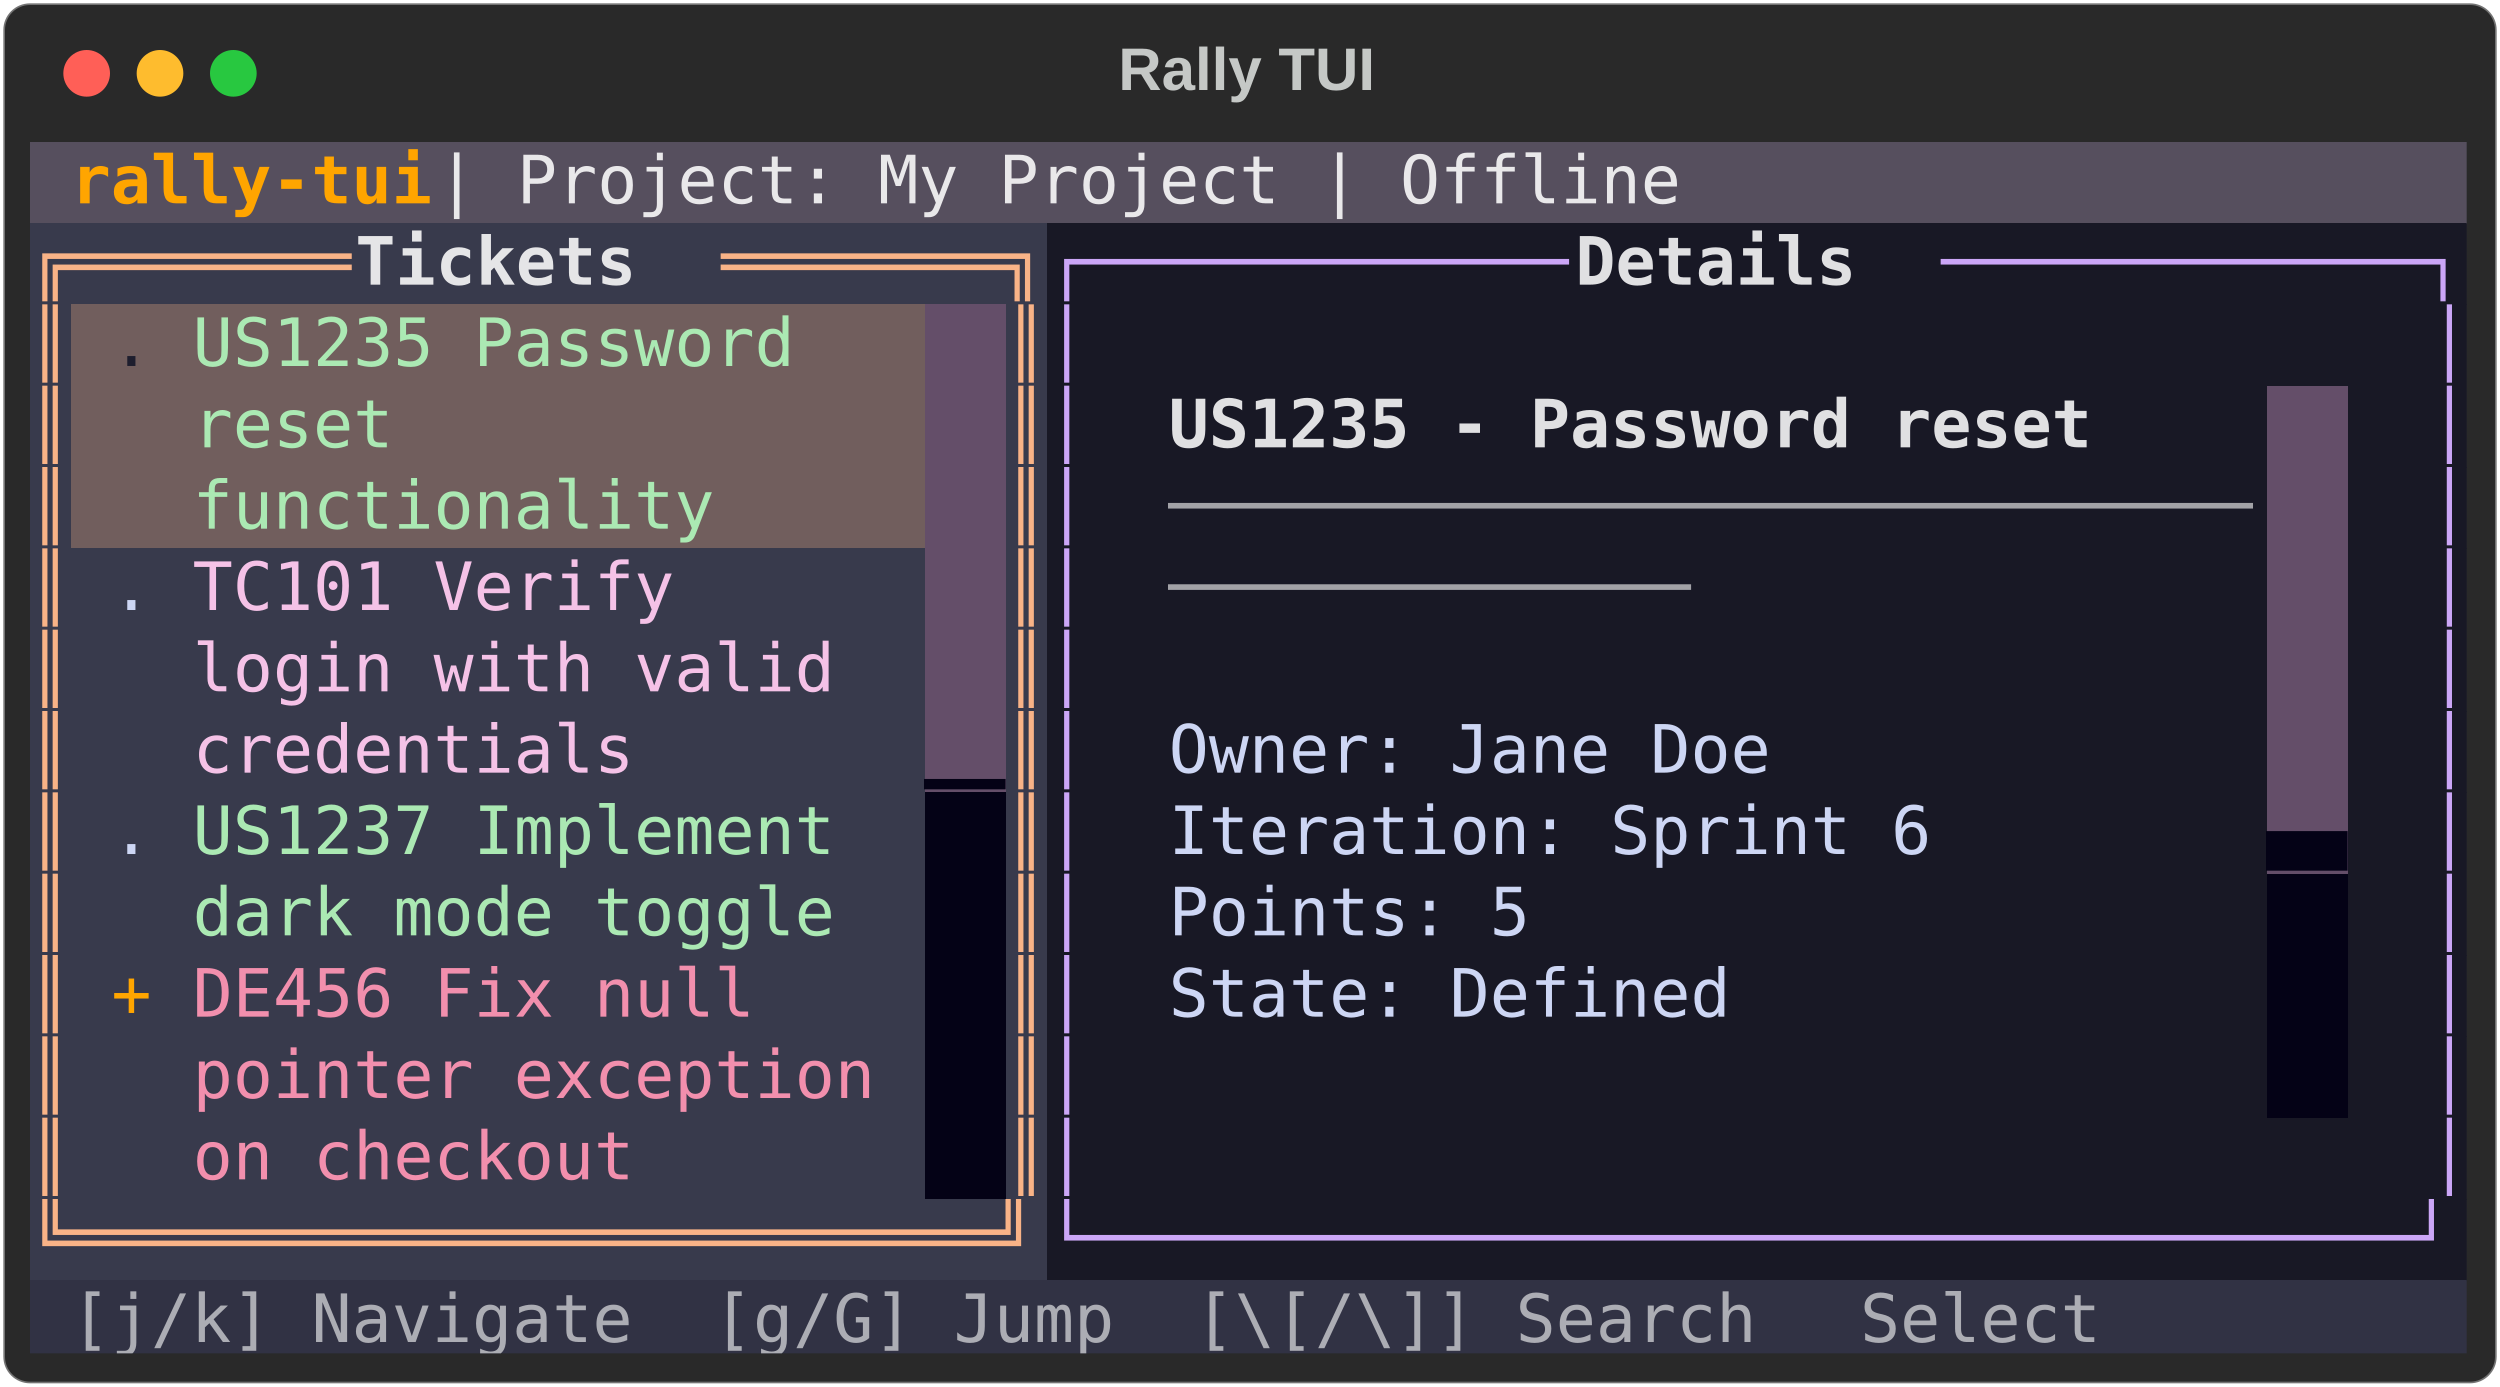
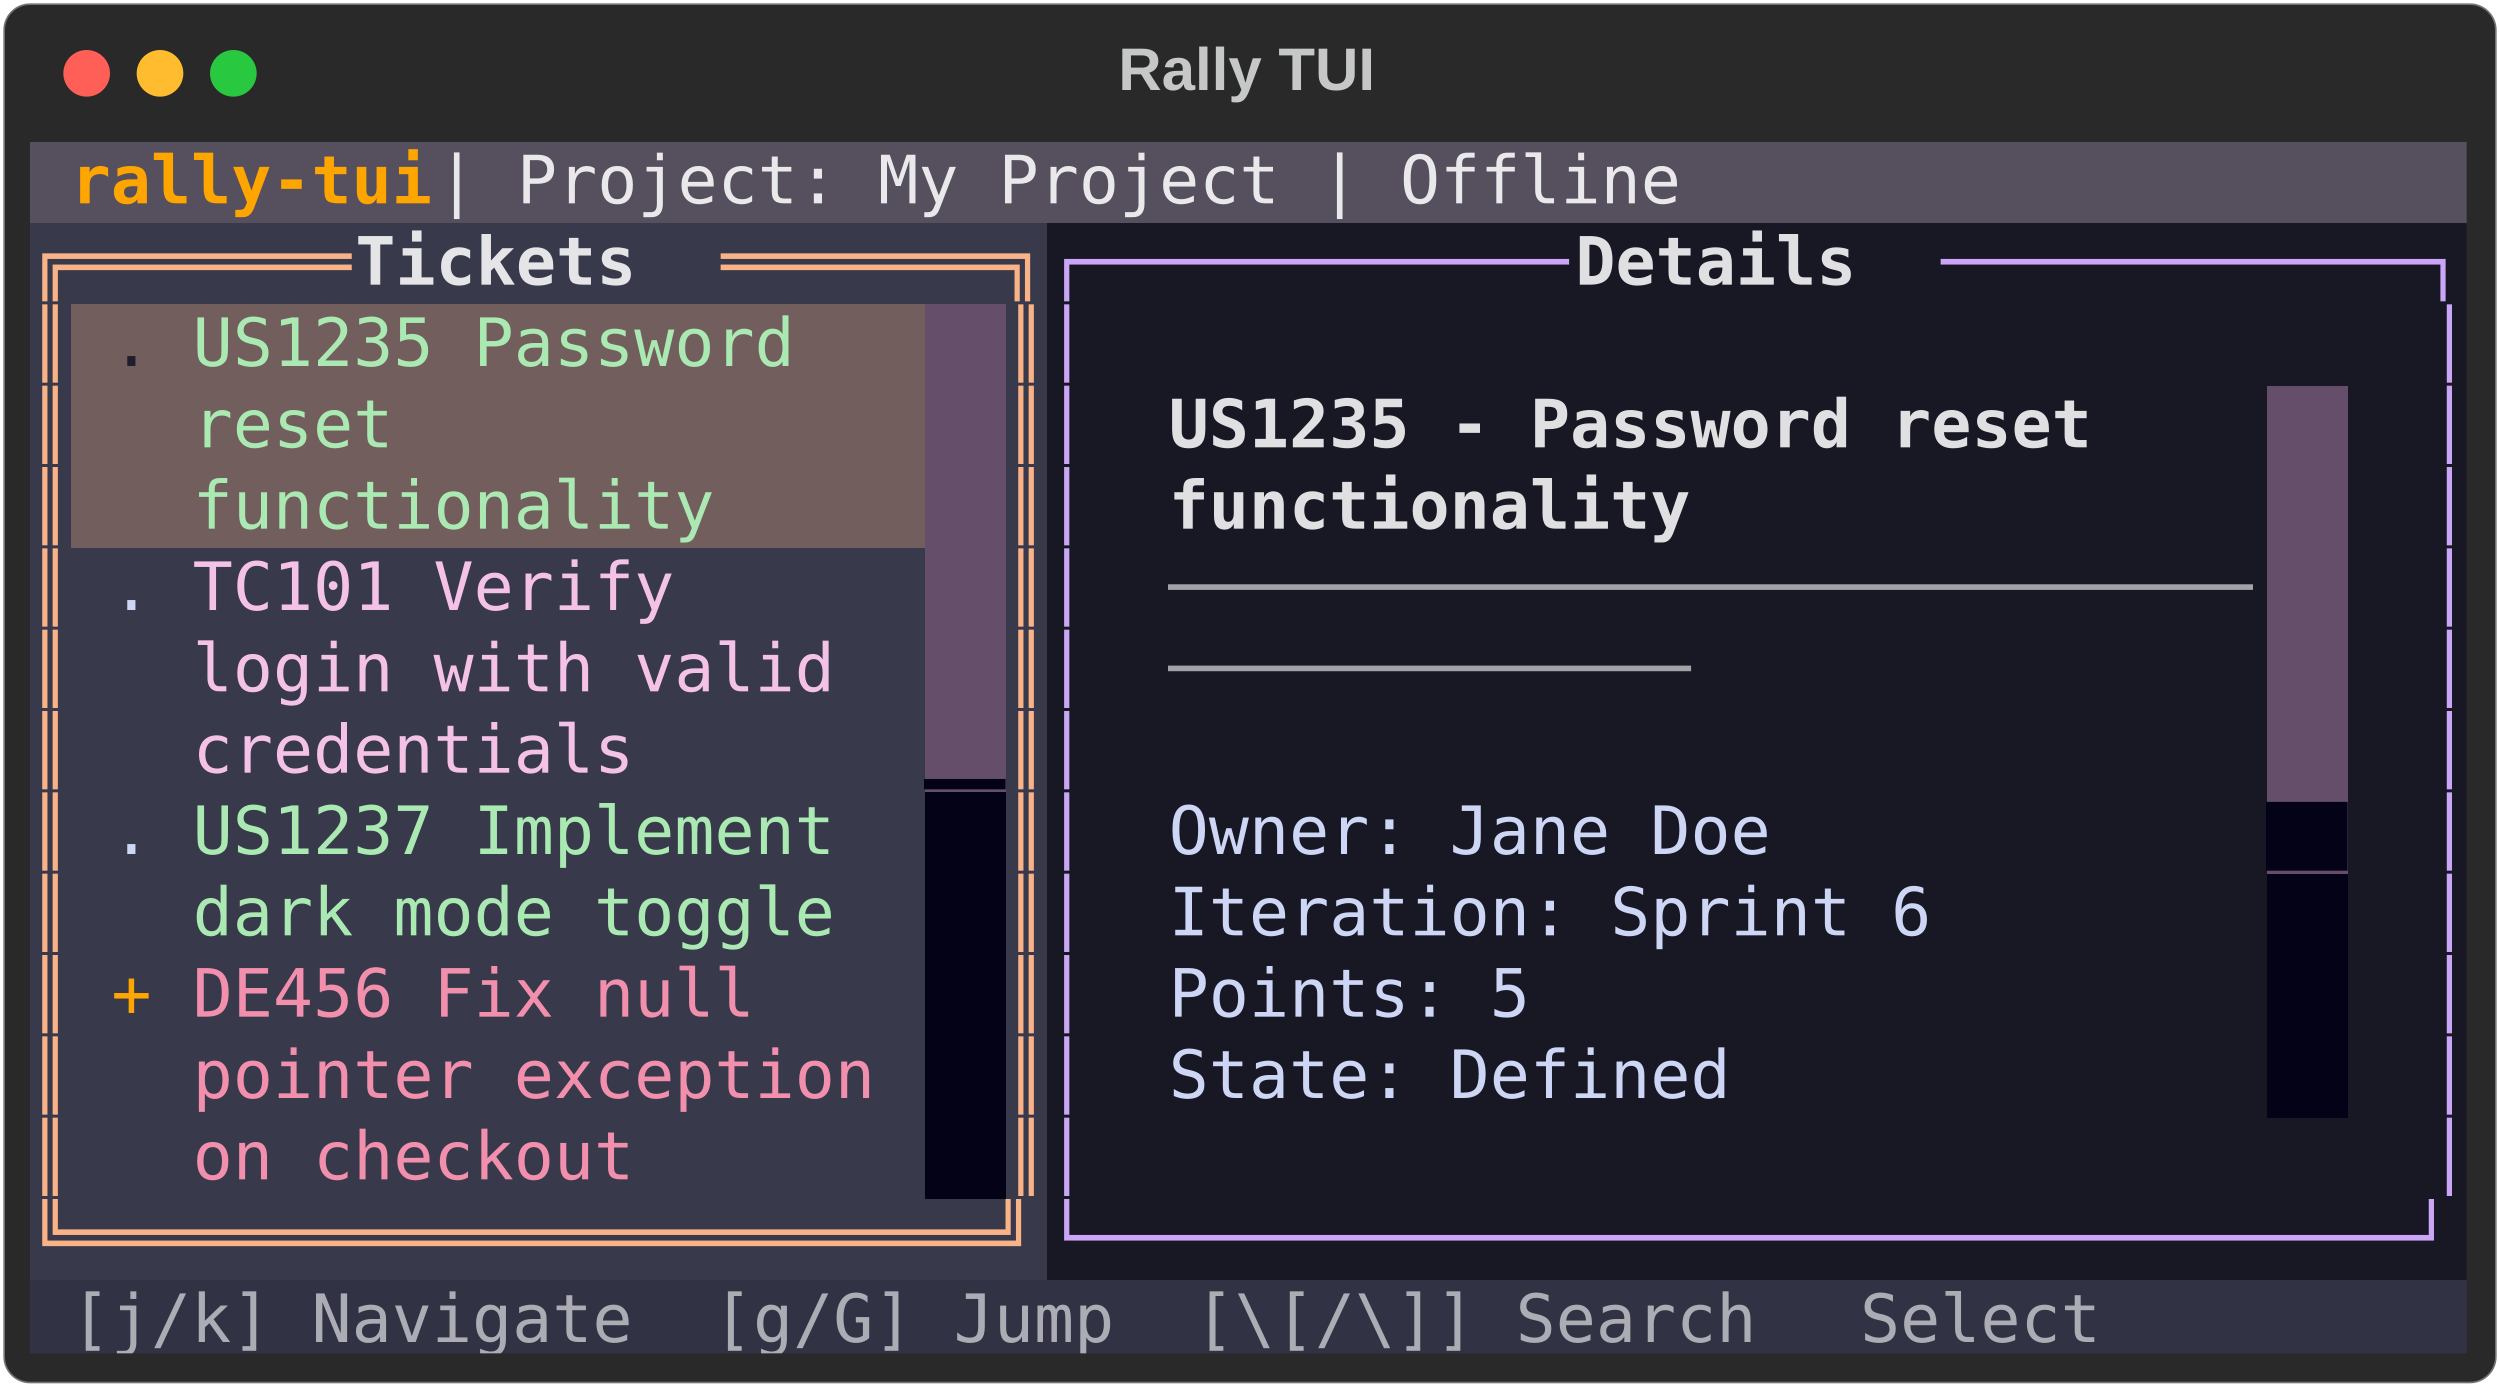
<svg xmlns="http://www.w3.org/2000/svg" class="rich-terminal" viewBox="0 0 750 416.0">
  <style>

    @font-face {
        font-family: "Fira Code";
        src: local("FiraCode-Regular"),
                url("https://cdnjs.cloudflare.com/ajax/libs/firacode/6.2.0/woff2/FiraCode-Regular.woff2") format("woff2"),
                url("https://cdnjs.cloudflare.com/ajax/libs/firacode/6.2.0/woff/FiraCode-Regular.woff") format("woff");
        font-style: normal;
        font-weight: 400;
    }
    @font-face {
        font-family: "Fira Code";
        src: local("FiraCode-Bold"),
                url("https://cdnjs.cloudflare.com/ajax/libs/firacode/6.2.0/woff2/FiraCode-Bold.woff2") format("woff2"),
                url("https://cdnjs.cloudflare.com/ajax/libs/firacode/6.2.0/woff/FiraCode-Bold.woff") format("woff");
        font-style: bold;
        font-weight: 700;
    }

    .terminal-matrix {
        font-family: Fira Code, monospace;
        font-size: 20px;
        line-height: 24.4px;
        font-variant-east-asian: full-width;
    }

    .terminal-title {
        font-size: 18px;
        font-weight: bold;
        font-family: arial;
    }

    .terminal-r1 { fill: #c5c8c6 }
.terminal-r2 { fill: #ffa500;font-weight: bold }
.terminal-r3 { fill: #e9e8ea }
.terminal-r4 { fill: #f9b387 }
.terminal-r5 { fill: #e5e5e7;font-weight: bold }
.terminal-r6 { fill: #cba6f7 }
.terminal-r7 { fill: #e0e0e2;font-weight: bold }
.terminal-r8 { fill: #1e1e2e }
.terminal-r9 { fill: #abe9b3 }
.terminal-r10 { fill: #383a4c }
.terminal-r11 { fill: #181825 }
- .terminal-r12 { fill: #a2a2a7 }
- .terminal-r13 { fill: #cdd6f4 }
- .terminal-r14 { fill: #f5c2e7 }
+ .terminal-r12 { fill: #cdd6f4 }
+ .terminal-r13 { fill: #f5c2e7 }
+ .terminal-r14 { fill: #a2a2a7 }
.terminal-r15 { fill: #040216 }
.terminal-r16 { fill: #ffa500 }
.terminal-r17 { fill: #f28fad }
.terminal-r18 { fill: #acadb4 }
    </style>
  <defs>
    <clipPath id="terminal-clip-terminal">
      <rect x="0" y="0" width="731.0" height="365.0" />
    </clipPath>
    <clipPath id="terminal-line-0">
      <rect x="0" y="1.5" width="732" height="24.65" />
    </clipPath>
    <clipPath id="terminal-line-1">
      <rect x="0" y="25.9" width="732" height="24.65" />
    </clipPath>
    <clipPath id="terminal-line-2">
      <rect x="0" y="50.3" width="732" height="24.65" />
    </clipPath>
    <clipPath id="terminal-line-3">
      <rect x="0" y="74.7" width="732" height="24.65" />
    </clipPath>
    <clipPath id="terminal-line-4">
      <rect x="0" y="99.1" width="732" height="24.65" />
    </clipPath>
    <clipPath id="terminal-line-5">
      <rect x="0" y="123.5" width="732" height="24.65" />
    </clipPath>
    <clipPath id="terminal-line-6">
      <rect x="0" y="147.9" width="732" height="24.65" />
    </clipPath>
    <clipPath id="terminal-line-7">
      <rect x="0" y="172.3" width="732" height="24.65" />
    </clipPath>
    <clipPath id="terminal-line-8">
      <rect x="0" y="196.7" width="732" height="24.65" />
    </clipPath>
    <clipPath id="terminal-line-9">
      <rect x="0" y="221.1" width="732" height="24.65" />
    </clipPath>
    <clipPath id="terminal-line-10">
      <rect x="0" y="245.5" width="732" height="24.65" />
    </clipPath>
    <clipPath id="terminal-line-11">
      <rect x="0" y="269.9" width="732" height="24.65" />
    </clipPath>
    <clipPath id="terminal-line-12">
      <rect x="0" y="294.3" width="732" height="24.65" />
    </clipPath>
    <clipPath id="terminal-line-13">
      <rect x="0" y="318.7" width="732" height="24.65" />
    </clipPath>
  </defs>
  <rect fill="#292929" stroke="rgba(255,255,255,0.35)" stroke-width="1" x="1" y="1" width="748" height="414" rx="8" />
  <text class="terminal-title" fill="#c5c8c6" text-anchor="middle" x="374" y="27">Rally TUI</text>
  <g transform="translate(26,22)">
    <circle cx="0" cy="0" r="7" fill="#ff5f57" />
    <circle cx="22" cy="0" r="7" fill="#febc2e" />
    <circle cx="44" cy="0" r="7" fill="#28c840" />
  </g>
  <g transform="translate(9, 41)" clip-path="url(#terminal-clip-terminal)">
    <rect fill="#564f5e" x="0" y="1.5" width="12.2" height="24.65" shape-rendering="crispEdges" />
    <rect fill="#564f5e" x="12.2" y="1.5" width="109.8" height="24.65" shape-rendering="crispEdges" />
    <rect fill="#564f5e" x="122" y="1.5" width="390.4" height="24.65" shape-rendering="crispEdges" />
    <rect fill="#564f5e" x="512.4" y="1.5" width="219.6" height="24.65" shape-rendering="crispEdges" />
    <rect fill="#383a4c" x="0" y="25.9" width="97.6" height="24.65" shape-rendering="crispEdges" />
    <rect fill="#383a4c" x="97.6" y="25.9" width="109.8" height="24.65" shape-rendering="crispEdges" />
    <rect fill="#383a4c" x="207.4" y="25.9" width="97.6" height="24.65" shape-rendering="crispEdges" />
    <rect fill="#181825" x="305" y="25.9" width="158.6" height="24.65" shape-rendering="crispEdges" />
    <rect fill="#181825" x="463.6" y="25.9" width="109.8" height="24.65" shape-rendering="crispEdges" />
    <rect fill="#181825" x="573.4" y="25.9" width="158.6" height="24.65" shape-rendering="crispEdges" />
    <rect fill="#383a4c" x="0" y="50.3" width="12.2" height="24.65" shape-rendering="crispEdges" />
    <rect fill="#715e5d" x="12.2" y="50.3" width="12.2" height="24.65" shape-rendering="crispEdges" />
    <rect fill="#715e5d" x="24.4" y="50.3" width="12.2" height="24.65" shape-rendering="crispEdges" />
    <rect fill="#715e5d" x="36.6" y="50.3" width="12.2" height="24.65" shape-rendering="crispEdges" />
    <rect fill="#715e5d" x="48.8" y="50.3" width="183" height="24.65" shape-rendering="crispEdges" />
    <rect fill="#715e5d" x="231.8" y="50.3" width="36.6" height="24.65" shape-rendering="crispEdges" />
    <rect fill="#644e69" x="268.4" y="50.3" width="24.4" height="24.65" shape-rendering="crispEdges" />
    <rect fill="#383a4c" x="292.8" y="50.3" width="12.2" height="24.65" shape-rendering="crispEdges" />
    <rect fill="#181825" x="305" y="50.3" width="12.2" height="24.65" shape-rendering="crispEdges" />
    <rect fill="#181825" x="317.2" y="50.3" width="402.6" height="24.65" shape-rendering="crispEdges" />
    <rect fill="#181825" x="719.8" y="50.3" width="12.2" height="24.65" shape-rendering="crispEdges" />
    <rect fill="#383a4c" x="0" y="74.7" width="12.2" height="24.65" shape-rendering="crispEdges" />
    <rect fill="#715e5d" x="12.2" y="74.7" width="36.6" height="24.65" shape-rendering="crispEdges" />
    <rect fill="#715e5d" x="48.8" y="74.7" width="61" height="24.65" shape-rendering="crispEdges" />
    <rect fill="#715e5d" x="109.8" y="74.7" width="158.6" height="24.65" shape-rendering="crispEdges" />
    <rect fill="#644e69" x="268.4" y="74.7" width="24.4" height="24.65" shape-rendering="crispEdges" />
    <rect fill="#383a4c" x="292.8" y="74.7" width="12.2" height="24.65" shape-rendering="crispEdges" />
    <rect fill="#181825" x="305" y="74.7" width="12.2" height="24.65" shape-rendering="crispEdges" />
    <rect fill="#181825" x="317.2" y="74.7" width="24.4" height="24.65" shape-rendering="crispEdges" />
    <rect fill="#181825" x="341.6" y="74.7" width="280.6" height="24.65" shape-rendering="crispEdges" />
    <rect fill="#181825" x="622.2" y="74.7" width="48.8" height="24.65" shape-rendering="crispEdges" />
    <rect fill="#644e69" x="671" y="74.7" width="24.4" height="24.65" shape-rendering="crispEdges" />
    <rect fill="#181825" x="695.4" y="74.7" width="24.4" height="24.65" shape-rendering="crispEdges" />
    <rect fill="#181825" x="719.8" y="74.7" width="12.2" height="24.65" shape-rendering="crispEdges" />
    <rect fill="#383a4c" x="0" y="99.1" width="12.2" height="24.65" shape-rendering="crispEdges" />
    <rect fill="#715e5d" x="12.2" y="99.1" width="36.6" height="24.65" shape-rendering="crispEdges" />
    <rect fill="#715e5d" x="48.8" y="99.1" width="158.6" height="24.65" shape-rendering="crispEdges" />
    <rect fill="#715e5d" x="207.4" y="99.1" width="61" height="24.65" shape-rendering="crispEdges" />
    <rect fill="#644e69" x="268.4" y="99.1" width="24.4" height="24.65" shape-rendering="crispEdges" />
    <rect fill="#383a4c" x="292.8" y="99.1" width="12.2" height="24.65" shape-rendering="crispEdges" />
    <rect fill="#181825" x="305" y="99.1" width="12.2" height="24.65" shape-rendering="crispEdges" />
    <rect fill="#181825" x="317.2" y="99.1" width="24.4" height="24.65" shape-rendering="crispEdges" />
-     <rect fill="#181825" x="341.6" y="99.1" width="329.4" height="24.65" shape-rendering="crispEdges" />
+     <rect fill="#181825" x="341.6" y="99.1" width="158.6" height="24.65" shape-rendering="crispEdges" />
+     <rect fill="#181825" x="500.2" y="99.1" width="170.8" height="24.65" shape-rendering="crispEdges" />
    <rect fill="#644e69" x="671" y="99.1" width="24.4" height="24.65" shape-rendering="crispEdges" />
    <rect fill="#181825" x="695.4" y="99.1" width="24.4" height="24.65" shape-rendering="crispEdges" />
    <rect fill="#181825" x="719.8" y="99.1" width="12.2" height="24.65" shape-rendering="crispEdges" />
    <rect fill="#383a4c" x="0" y="123.5" width="12.2" height="24.65" shape-rendering="crispEdges" />
    <rect fill="#383a4c" x="12.2" y="123.5" width="12.2" height="24.65" shape-rendering="crispEdges" />
    <rect fill="#383a4c" x="24.4" y="123.5" width="12.2" height="24.65" shape-rendering="crispEdges" />
    <rect fill="#383a4c" x="36.6" y="123.5" width="12.2" height="24.65" shape-rendering="crispEdges" />
    <rect fill="#383a4c" x="48.8" y="123.5" width="146.4" height="24.65" shape-rendering="crispEdges" />
    <rect fill="#383a4c" x="195.2" y="123.5" width="73.2" height="24.65" shape-rendering="crispEdges" />
    <rect fill="#644e69" x="268.4" y="123.5" width="24.4" height="24.65" shape-rendering="crispEdges" />
    <rect fill="#383a4c" x="292.8" y="123.5" width="12.2" height="24.65" shape-rendering="crispEdges" />
    <rect fill="#181825" x="305" y="123.5" width="12.2" height="24.65" shape-rendering="crispEdges" />
    <rect fill="#181825" x="317.2" y="123.5" width="24.4" height="24.65" shape-rendering="crispEdges" />
-     <rect fill="#181825" x="341.6" y="123.5" width="158.6" height="24.65" shape-rendering="crispEdges" />
-     <rect fill="#181825" x="500.2" y="123.5" width="170.8" height="24.65" shape-rendering="crispEdges" />
+     <rect fill="#181825" x="341.6" y="123.5" width="329.4" height="24.65" shape-rendering="crispEdges" />
    <rect fill="#644e69" x="671" y="123.5" width="24.4" height="24.65" shape-rendering="crispEdges" />
    <rect fill="#181825" x="695.4" y="123.5" width="24.4" height="24.65" shape-rendering="crispEdges" />
    <rect fill="#181825" x="719.8" y="123.5" width="12.2" height="24.65" shape-rendering="crispEdges" />
    <rect fill="#383a4c" x="0" y="147.9" width="12.2" height="24.65" shape-rendering="crispEdges" />
    <rect fill="#383a4c" x="12.2" y="147.9" width="36.6" height="24.65" shape-rendering="crispEdges" />
    <rect fill="#383a4c" x="48.8" y="147.9" width="195.2" height="24.65" shape-rendering="crispEdges" />
    <rect fill="#383a4c" x="244" y="147.9" width="24.4" height="24.65" shape-rendering="crispEdges" />
    <rect fill="#644e69" x="268.4" y="147.9" width="24.4" height="24.65" shape-rendering="crispEdges" />
    <rect fill="#383a4c" x="292.8" y="147.9" width="12.2" height="24.65" shape-rendering="crispEdges" />
    <rect fill="#181825" x="305" y="147.9" width="12.2" height="24.65" shape-rendering="crispEdges" />
-     <rect fill="#181825" x="317.2" y="147.9" width="353.8" height="24.65" shape-rendering="crispEdges" />
+     <rect fill="#181825" x="317.2" y="147.9" width="24.4" height="24.65" shape-rendering="crispEdges" />
+     <rect fill="#181825" x="341.6" y="147.9" width="158.6" height="24.65" shape-rendering="crispEdges" />
+     <rect fill="#181825" x="500.2" y="147.9" width="170.8" height="24.65" shape-rendering="crispEdges" />
    <rect fill="#644e69" x="671" y="147.9" width="24.4" height="24.65" shape-rendering="crispEdges" />
    <rect fill="#181825" x="695.4" y="147.9" width="24.4" height="24.65" shape-rendering="crispEdges" />
    <rect fill="#181825" x="719.8" y="147.9" width="12.2" height="24.65" shape-rendering="crispEdges" />
    <rect fill="#383a4c" x="0" y="172.3" width="12.2" height="24.65" shape-rendering="crispEdges" />
    <rect fill="#383a4c" x="12.2" y="172.3" width="36.6" height="24.65" shape-rendering="crispEdges" />
    <rect fill="#383a4c" x="48.8" y="172.3" width="134.2" height="24.65" shape-rendering="crispEdges" />
    <rect fill="#383a4c" x="183" y="172.3" width="85.4" height="24.65" shape-rendering="crispEdges" />
    <rect fill="#644e69" x="268.4" y="172.3" width="24.4" height="24.65" shape-rendering="crispEdges" />
    <rect fill="#383a4c" x="292.8" y="172.3" width="12.2" height="24.65" shape-rendering="crispEdges" />
    <rect fill="#181825" x="305" y="172.3" width="12.2" height="24.65" shape-rendering="crispEdges" />
-     <rect fill="#181825" x="317.2" y="172.3" width="24.4" height="24.65" shape-rendering="crispEdges" />
-     <rect fill="#181825" x="341.6" y="172.3" width="183" height="24.65" shape-rendering="crispEdges" />
-     <rect fill="#181825" x="524.6" y="172.3" width="146.4" height="24.65" shape-rendering="crispEdges" />
+     <rect fill="#181825" x="317.2" y="172.3" width="353.8" height="24.65" shape-rendering="crispEdges" />
    <rect fill="#644e69" x="671" y="172.3" width="24.4" height="24.65" shape-rendering="crispEdges" />
    <rect fill="#181825" x="695.4" y="172.3" width="24.4" height="24.65" shape-rendering="crispEdges" />
    <rect fill="#181825" x="719.8" y="172.3" width="12.2" height="24.65" shape-rendering="crispEdges" />
    <rect fill="#383a4c" x="0" y="196.7" width="12.2" height="24.65" shape-rendering="crispEdges" />
    <rect fill="#383a4c" x="12.2" y="196.7" width="12.2" height="24.65" shape-rendering="crispEdges" />
    <rect fill="#383a4c" x="24.4" y="196.7" width="12.2" height="24.65" shape-rendering="crispEdges" />
    <rect fill="#383a4c" x="36.6" y="196.7" width="12.2" height="24.65" shape-rendering="crispEdges" />
    <rect fill="#383a4c" x="48.8" y="196.7" width="195.2" height="24.65" shape-rendering="crispEdges" />
    <rect fill="#383a4c" x="244" y="196.7" width="24.4" height="24.65" shape-rendering="crispEdges" />
    <rect fill="#040216" x="268.4" y="196.7" width="24.4" height="24.65" shape-rendering="crispEdges" />
    <rect fill="#383a4c" x="292.8" y="196.7" width="12.2" height="24.65" shape-rendering="crispEdges" />
    <rect fill="#181825" x="305" y="196.7" width="12.2" height="24.65" shape-rendering="crispEdges" />
    <rect fill="#181825" x="317.2" y="196.7" width="24.4" height="24.65" shape-rendering="crispEdges" />
-     <rect fill="#181825" x="341.6" y="196.7" width="231.8" height="24.65" shape-rendering="crispEdges" />
-     <rect fill="#181825" x="573.4" y="196.7" width="97.6" height="24.65" shape-rendering="crispEdges" />
+     <rect fill="#181825" x="341.6" y="196.7" width="183" height="24.65" shape-rendering="crispEdges" />
+     <rect fill="#181825" x="524.6" y="196.7" width="146.4" height="24.65" shape-rendering="crispEdges" />
    <rect fill="#644e69" x="671" y="196.7" width="24.4" height="24.65" shape-rendering="crispEdges" />
    <rect fill="#181825" x="695.4" y="196.7" width="24.4" height="24.65" shape-rendering="crispEdges" />
    <rect fill="#181825" x="719.8" y="196.7" width="12.2" height="24.65" shape-rendering="crispEdges" />
    <rect fill="#383a4c" x="0" y="221.1" width="12.2" height="24.65" shape-rendering="crispEdges" />
    <rect fill="#383a4c" x="12.2" y="221.1" width="36.6" height="24.65" shape-rendering="crispEdges" />
    <rect fill="#383a4c" x="48.8" y="221.1" width="195.2" height="24.65" shape-rendering="crispEdges" />
    <rect fill="#383a4c" x="244" y="221.1" width="24.4" height="24.65" shape-rendering="crispEdges" />
    <rect fill="#040216" x="268.4" y="221.1" width="24.4" height="24.65" shape-rendering="crispEdges" />
    <rect fill="#383a4c" x="292.8" y="221.1" width="12.2" height="24.65" shape-rendering="crispEdges" />
    <rect fill="#181825" x="305" y="221.1" width="12.2" height="24.65" shape-rendering="crispEdges" />
    <rect fill="#181825" x="317.2" y="221.1" width="24.4" height="24.65" shape-rendering="crispEdges" />
-     <rect fill="#181825" x="341.6" y="221.1" width="109.8" height="24.65" shape-rendering="crispEdges" />
-     <rect fill="#181825" x="451.4" y="221.1" width="219.6" height="24.65" shape-rendering="crispEdges" />
+     <rect fill="#181825" x="341.6" y="221.1" width="231.8" height="24.65" shape-rendering="crispEdges" />
+     <rect fill="#181825" x="573.4" y="221.1" width="97.6" height="24.65" shape-rendering="crispEdges" />
    <rect fill="#040216" x="671" y="221.1" width="24.4" height="24.65" shape-rendering="crispEdges" />
    <rect fill="#181825" x="695.4" y="221.1" width="24.4" height="24.65" shape-rendering="crispEdges" />
    <rect fill="#181825" x="719.8" y="221.1" width="12.2" height="24.65" shape-rendering="crispEdges" />
    <rect fill="#383a4c" x="0" y="245.5" width="12.2" height="24.65" shape-rendering="crispEdges" />
    <rect fill="#383a4c" x="12.2" y="245.5" width="12.2" height="24.65" shape-rendering="crispEdges" />
    <rect fill="#383a4c" x="24.4" y="245.5" width="12.2" height="24.65" shape-rendering="crispEdges" />
    <rect fill="#383a4c" x="36.6" y="245.5" width="12.2" height="24.65" shape-rendering="crispEdges" />
    <rect fill="#383a4c" x="48.8" y="245.5" width="170.8" height="24.65" shape-rendering="crispEdges" />
    <rect fill="#383a4c" x="219.6" y="245.5" width="48.8" height="24.65" shape-rendering="crispEdges" />
    <rect fill="#040216" x="268.4" y="245.5" width="24.4" height="24.65" shape-rendering="crispEdges" />
    <rect fill="#383a4c" x="292.8" y="245.5" width="12.2" height="24.65" shape-rendering="crispEdges" />
    <rect fill="#181825" x="305" y="245.5" width="12.2" height="24.65" shape-rendering="crispEdges" />
    <rect fill="#181825" x="317.2" y="245.5" width="24.4" height="24.65" shape-rendering="crispEdges" />
-     <rect fill="#181825" x="341.6" y="245.5" width="170.8" height="24.65" shape-rendering="crispEdges" />
-     <rect fill="#181825" x="512.4" y="245.5" width="158.6" height="24.65" shape-rendering="crispEdges" />
+     <rect fill="#181825" x="341.6" y="245.5" width="109.8" height="24.65" shape-rendering="crispEdges" />
+     <rect fill="#181825" x="451.4" y="245.5" width="219.6" height="24.65" shape-rendering="crispEdges" />
    <rect fill="#040216" x="671" y="245.5" width="24.4" height="24.65" shape-rendering="crispEdges" />
    <rect fill="#181825" x="695.4" y="245.5" width="24.4" height="24.65" shape-rendering="crispEdges" />
    <rect fill="#181825" x="719.8" y="245.5" width="12.2" height="24.65" shape-rendering="crispEdges" />
    <rect fill="#383a4c" x="0" y="269.9" width="12.2" height="24.65" shape-rendering="crispEdges" />
    <rect fill="#383a4c" x="12.2" y="269.9" width="36.6" height="24.65" shape-rendering="crispEdges" />
    <rect fill="#383a4c" x="48.8" y="269.9" width="207.4" height="24.65" shape-rendering="crispEdges" />
    <rect fill="#383a4c" x="256.2" y="269.9" width="12.2" height="24.65" shape-rendering="crispEdges" />
    <rect fill="#040216" x="268.4" y="269.9" width="24.4" height="24.65" shape-rendering="crispEdges" />
    <rect fill="#383a4c" x="292.8" y="269.9" width="12.2" height="24.65" shape-rendering="crispEdges" />
    <rect fill="#181825" x="305" y="269.9" width="12.2" height="24.65" shape-rendering="crispEdges" />
-     <rect fill="#181825" x="317.2" y="269.9" width="353.8" height="24.65" shape-rendering="crispEdges" />
+     <rect fill="#181825" x="317.2" y="269.9" width="24.4" height="24.65" shape-rendering="crispEdges" />
+     <rect fill="#181825" x="341.6" y="269.9" width="170.8" height="24.65" shape-rendering="crispEdges" />
+     <rect fill="#181825" x="512.4" y="269.9" width="158.6" height="24.65" shape-rendering="crispEdges" />
    <rect fill="#040216" x="671" y="269.9" width="24.4" height="24.65" shape-rendering="crispEdges" />
    <rect fill="#181825" x="695.4" y="269.9" width="24.4" height="24.65" shape-rendering="crispEdges" />
    <rect fill="#181825" x="719.8" y="269.9" width="12.2" height="24.65" shape-rendering="crispEdges" />
    <rect fill="#383a4c" x="0" y="294.3" width="12.2" height="24.65" shape-rendering="crispEdges" />
    <rect fill="#383a4c" x="12.2" y="294.3" width="36.6" height="24.65" shape-rendering="crispEdges" />
    <rect fill="#383a4c" x="48.8" y="294.3" width="134.2" height="24.65" shape-rendering="crispEdges" />
    <rect fill="#383a4c" x="183" y="294.3" width="85.4" height="24.65" shape-rendering="crispEdges" />
    <rect fill="#040216" x="268.4" y="294.3" width="24.4" height="24.65" shape-rendering="crispEdges" />
    <rect fill="#383a4c" x="292.8" y="294.3" width="12.2" height="24.65" shape-rendering="crispEdges" />
    <rect fill="#181825" x="305" y="294.3" width="12.2" height="24.65" shape-rendering="crispEdges" />
    <rect fill="#181825" x="317.2" y="294.3" width="402.6" height="24.65" shape-rendering="crispEdges" />
    <rect fill="#181825" x="719.8" y="294.3" width="12.2" height="24.65" shape-rendering="crispEdges" />
    <rect fill="#383a4c" x="0" y="318.7" width="305" height="24.65" shape-rendering="crispEdges" />
    <rect fill="#181825" x="305" y="318.7" width="427" height="24.65" shape-rendering="crispEdges" />
    <rect fill="#313244" x="0" y="343.1" width="12.2" height="24.65" shape-rendering="crispEdges" />
    <rect fill="#313244" x="12.2" y="343.1" width="536.8" height="24.65" shape-rendering="crispEdges" />
    <rect fill="#313244" x="549" y="343.1" width="85.4" height="24.65" shape-rendering="crispEdges" />
    <rect fill="#313244" x="634.4" y="343.1" width="97.6" height="24.65" shape-rendering="crispEdges" />
    <g class="terminal-matrix">
      <text class="terminal-r2" x="12.2" y="20" textLength="109.8" clip-path="url(#terminal-line-0)">rally-tui</text>
      <text class="terminal-r3" x="122" y="20" textLength="390.4" clip-path="url(#terminal-line-0)"> | Project: My Project | Offline</text>
      <text class="terminal-r1" x="732" y="20" textLength="12.2" clip-path="url(#terminal-line-0)">
</text>
      <text class="terminal-r4" x="0" y="44.4" textLength="97.6" clip-path="url(#terminal-line-1)">╔═══════</text>
      <text class="terminal-r5" x="97.6" y="44.4" textLength="109.8" clip-path="url(#terminal-line-1)"> Tickets </text>
      <text class="terminal-r4" x="207.4" y="44.4" textLength="97.6" clip-path="url(#terminal-line-1)">═══════╗</text>
      <text class="terminal-r6" x="305" y="44.4" textLength="158.6" clip-path="url(#terminal-line-1)">┌────────────</text>
      <text class="terminal-r7" x="463.6" y="44.4" textLength="109.8" clip-path="url(#terminal-line-1)"> Details </text>
      <text class="terminal-r6" x="573.4" y="44.4" textLength="158.6" clip-path="url(#terminal-line-1)">────────────┐</text>
      <text class="terminal-r1" x="732" y="44.4" textLength="12.2" clip-path="url(#terminal-line-1)">
</text>
      <text class="terminal-r4" x="0" y="68.8" textLength="12.2" clip-path="url(#terminal-line-2)">║</text>
      <text class="terminal-r8" x="24.4" y="68.8" textLength="12.2" clip-path="url(#terminal-line-2)">.</text>
      <text class="terminal-r9" x="48.8" y="68.8" textLength="183" clip-path="url(#terminal-line-2)">US1235 Password</text>
      <text class="terminal-r4" x="292.8" y="68.8" textLength="12.2" clip-path="url(#terminal-line-2)">║</text>
      <text class="terminal-r6" x="305" y="68.8" textLength="12.2" clip-path="url(#terminal-line-2)">│</text>
      <text class="terminal-r6" x="719.8" y="68.8" textLength="12.2" clip-path="url(#terminal-line-2)">│</text>
      <text class="terminal-r1" x="732" y="68.8" textLength="12.2" clip-path="url(#terminal-line-2)">
</text>
      <text class="terminal-r4" x="0" y="93.2" textLength="12.2" clip-path="url(#terminal-line-3)">║</text>
      <text class="terminal-r9" x="48.8" y="93.2" textLength="61" clip-path="url(#terminal-line-3)">reset</text>
      <text class="terminal-r4" x="292.8" y="93.2" textLength="12.2" clip-path="url(#terminal-line-3)">║</text>
      <text class="terminal-r6" x="305" y="93.2" textLength="12.2" clip-path="url(#terminal-line-3)">│</text>
      <text class="terminal-r7" x="341.6" y="93.2" textLength="280.6" clip-path="url(#terminal-line-3)">US1235 - Password reset</text>
      <text class="terminal-r6" x="719.8" y="93.2" textLength="12.2" clip-path="url(#terminal-line-3)">│</text>
      <text class="terminal-r1" x="732" y="93.2" textLength="12.2" clip-path="url(#terminal-line-3)">
</text>
      <text class="terminal-r4" x="0" y="117.6" textLength="12.2" clip-path="url(#terminal-line-4)">║</text>
      <text class="terminal-r9" x="48.8" y="117.6" textLength="158.6" clip-path="url(#terminal-line-4)">functionality</text>
      <text class="terminal-r4" x="292.8" y="117.6" textLength="12.2" clip-path="url(#terminal-line-4)">║</text>
      <text class="terminal-r6" x="305" y="117.6" textLength="12.2" clip-path="url(#terminal-line-4)">│</text>
-       <text class="terminal-r12" x="341.6" y="117.6" textLength="329.4" clip-path="url(#terminal-line-4)">───────────────────────────</text>
+       <text class="terminal-r7" x="341.6" y="117.6" textLength="158.6" clip-path="url(#terminal-line-4)">functionality</text>
      <text class="terminal-r6" x="719.8" y="117.6" textLength="12.2" clip-path="url(#terminal-line-4)">│</text>
      <text class="terminal-r1" x="732" y="117.6" textLength="12.2" clip-path="url(#terminal-line-4)">
</text>
      <text class="terminal-r4" x="0" y="142" textLength="12.2" clip-path="url(#terminal-line-5)">║</text>
-       <text class="terminal-r13" x="24.4" y="142" textLength="12.2" clip-path="url(#terminal-line-5)">.</text>
-       <text class="terminal-r14" x="48.8" y="142" textLength="146.4" clip-path="url(#terminal-line-5)">TC101 Verify</text>
+       <text class="terminal-r12" x="24.4" y="142" textLength="12.2" clip-path="url(#terminal-line-5)">.</text>
+       <text class="terminal-r13" x="48.8" y="142" textLength="146.4" clip-path="url(#terminal-line-5)">TC101 Verify</text>
      <text class="terminal-r4" x="292.8" y="142" textLength="12.2" clip-path="url(#terminal-line-5)">║</text>
      <text class="terminal-r6" x="305" y="142" textLength="12.2" clip-path="url(#terminal-line-5)">│</text>
-       <text class="terminal-r12" x="341.6" y="142" textLength="158.6" clip-path="url(#terminal-line-5)">─────────────</text>
+       <text class="terminal-r14" x="341.6" y="142" textLength="329.4" clip-path="url(#terminal-line-5)">───────────────────────────</text>
      <text class="terminal-r6" x="719.8" y="142" textLength="12.2" clip-path="url(#terminal-line-5)">│</text>
      <text class="terminal-r1" x="732" y="142" textLength="12.2" clip-path="url(#terminal-line-5)">
</text>
      <text class="terminal-r4" x="0" y="166.4" textLength="12.2" clip-path="url(#terminal-line-6)">║</text>
-       <text class="terminal-r14" x="48.8" y="166.4" textLength="195.2" clip-path="url(#terminal-line-6)">login with valid</text>
+       <text class="terminal-r13" x="48.8" y="166.4" textLength="195.2" clip-path="url(#terminal-line-6)">login with valid</text>
      <text class="terminal-r4" x="292.8" y="166.4" textLength="12.2" clip-path="url(#terminal-line-6)">║</text>
      <text class="terminal-r6" x="305" y="166.4" textLength="12.2" clip-path="url(#terminal-line-6)">│</text>
+       <text class="terminal-r14" x="341.6" y="166.4" textLength="158.6" clip-path="url(#terminal-line-6)">─────────────</text>
      <text class="terminal-r6" x="719.8" y="166.4" textLength="12.2" clip-path="url(#terminal-line-6)">│</text>
      <text class="terminal-r1" x="732" y="166.4" textLength="12.2" clip-path="url(#terminal-line-6)">
</text>
      <text class="terminal-r4" x="0" y="190.8" textLength="12.2" clip-path="url(#terminal-line-7)">║</text>
-       <text class="terminal-r14" x="48.8" y="190.8" textLength="134.2" clip-path="url(#terminal-line-7)">credentials</text>
+       <text class="terminal-r13" x="48.8" y="190.8" textLength="134.2" clip-path="url(#terminal-line-7)">credentials</text>
      <text class="terminal-r15" x="268.4" y="190.8" textLength="24.4" clip-path="url(#terminal-line-7)">▁▁</text>
      <text class="terminal-r4" x="292.8" y="190.8" textLength="12.2" clip-path="url(#terminal-line-7)">║</text>
      <text class="terminal-r6" x="305" y="190.8" textLength="12.2" clip-path="url(#terminal-line-7)">│</text>
-       <text class="terminal-r13" x="341.6" y="190.8" textLength="183" clip-path="url(#terminal-line-7)">Owner: Jane Doe</text>
      <text class="terminal-r6" x="719.8" y="190.8" textLength="12.2" clip-path="url(#terminal-line-7)">│</text>
      <text class="terminal-r1" x="732" y="190.8" textLength="12.2" clip-path="url(#terminal-line-7)">
</text>
      <text class="terminal-r4" x="0" y="215.2" textLength="12.2" clip-path="url(#terminal-line-8)">║</text>
-       <text class="terminal-r13" x="24.4" y="215.2" textLength="12.2" clip-path="url(#terminal-line-8)">.</text>
+       <text class="terminal-r12" x="24.4" y="215.2" textLength="12.2" clip-path="url(#terminal-line-8)">.</text>
      <text class="terminal-r9" x="48.8" y="215.2" textLength="195.2" clip-path="url(#terminal-line-8)">US1237 Implement</text>
      <text class="terminal-r4" x="292.8" y="215.2" textLength="12.2" clip-path="url(#terminal-line-8)">║</text>
      <text class="terminal-r6" x="305" y="215.2" textLength="12.2" clip-path="url(#terminal-line-8)">│</text>
-       <text class="terminal-r13" x="341.6" y="215.2" textLength="231.8" clip-path="url(#terminal-line-8)">Iteration: Sprint 6</text>
-       <text class="terminal-r15" x="671" y="215.2" textLength="24.4" clip-path="url(#terminal-line-8)">▄▄</text>
+       <text class="terminal-r12" x="341.6" y="215.2" textLength="183" clip-path="url(#terminal-line-8)">Owner: Jane Doe</text>
+       <text class="terminal-r15" x="671" y="215.2" textLength="24.4" clip-path="url(#terminal-line-8)">▇▇</text>
      <text class="terminal-r6" x="719.8" y="215.2" textLength="12.2" clip-path="url(#terminal-line-8)">│</text>
      <text class="terminal-r1" x="732" y="215.2" textLength="12.2" clip-path="url(#terminal-line-8)">
</text>
      <text class="terminal-r4" x="0" y="239.6" textLength="12.2" clip-path="url(#terminal-line-9)">║</text>
      <text class="terminal-r9" x="48.8" y="239.6" textLength="195.2" clip-path="url(#terminal-line-9)">dark mode toggle</text>
      <text class="terminal-r4" x="292.8" y="239.6" textLength="12.2" clip-path="url(#terminal-line-9)">║</text>
      <text class="terminal-r6" x="305" y="239.6" textLength="12.2" clip-path="url(#terminal-line-9)">│</text>
-       <text class="terminal-r13" x="341.6" y="239.6" textLength="109.8" clip-path="url(#terminal-line-9)">Points: 5</text>
+       <text class="terminal-r12" x="341.6" y="239.6" textLength="231.8" clip-path="url(#terminal-line-9)">Iteration: Sprint 6</text>
      <text class="terminal-r6" x="719.8" y="239.6" textLength="12.2" clip-path="url(#terminal-line-9)">│</text>
      <text class="terminal-r1" x="732" y="239.6" textLength="12.2" clip-path="url(#terminal-line-9)">
</text>
      <text class="terminal-r4" x="0" y="264" textLength="12.2" clip-path="url(#terminal-line-10)">║</text>
      <text class="terminal-r16" x="24.4" y="264" textLength="12.2" clip-path="url(#terminal-line-10)">+</text>
      <text class="terminal-r17" x="48.8" y="264" textLength="170.8" clip-path="url(#terminal-line-10)">DE456 Fix null</text>
      <text class="terminal-r4" x="292.8" y="264" textLength="12.2" clip-path="url(#terminal-line-10)">║</text>
      <text class="terminal-r6" x="305" y="264" textLength="12.2" clip-path="url(#terminal-line-10)">│</text>
-       <text class="terminal-r13" x="341.6" y="264" textLength="170.8" clip-path="url(#terminal-line-10)">State: Defined</text>
+       <text class="terminal-r12" x="341.6" y="264" textLength="109.8" clip-path="url(#terminal-line-10)">Points: 5</text>
      <text class="terminal-r6" x="719.8" y="264" textLength="12.2" clip-path="url(#terminal-line-10)">│</text>
      <text class="terminal-r1" x="732" y="264" textLength="12.2" clip-path="url(#terminal-line-10)">
</text>
      <text class="terminal-r4" x="0" y="288.4" textLength="12.2" clip-path="url(#terminal-line-11)">║</text>
      <text class="terminal-r17" x="48.8" y="288.4" textLength="207.4" clip-path="url(#terminal-line-11)">pointer exception</text>
      <text class="terminal-r4" x="292.8" y="288.4" textLength="12.2" clip-path="url(#terminal-line-11)">║</text>
      <text class="terminal-r6" x="305" y="288.4" textLength="12.2" clip-path="url(#terminal-line-11)">│</text>
+       <text class="terminal-r12" x="341.6" y="288.4" textLength="170.8" clip-path="url(#terminal-line-11)">State: Defined</text>
      <text class="terminal-r6" x="719.8" y="288.4" textLength="12.2" clip-path="url(#terminal-line-11)">│</text>
      <text class="terminal-r1" x="732" y="288.4" textLength="12.2" clip-path="url(#terminal-line-11)">
</text>
      <text class="terminal-r4" x="0" y="312.8" textLength="12.2" clip-path="url(#terminal-line-12)">║</text>
      <text class="terminal-r17" x="48.8" y="312.8" textLength="134.2" clip-path="url(#terminal-line-12)">on checkout</text>
      <text class="terminal-r4" x="292.8" y="312.8" textLength="12.2" clip-path="url(#terminal-line-12)">║</text>
      <text class="terminal-r6" x="305" y="312.8" textLength="12.2" clip-path="url(#terminal-line-12)">│</text>
      <text class="terminal-r6" x="719.8" y="312.8" textLength="12.2" clip-path="url(#terminal-line-12)">│</text>
      <text class="terminal-r1" x="732" y="312.8" textLength="12.2" clip-path="url(#terminal-line-12)">
</text>
      <text class="terminal-r4" x="0" y="337.2" textLength="305" clip-path="url(#terminal-line-13)">╚═══════════════════════╝</text>
      <text class="terminal-r6" x="305" y="337.2" textLength="427" clip-path="url(#terminal-line-13)">└─────────────────────────────────┘</text>
      <text class="terminal-r1" x="732" y="337.2" textLength="12.2" clip-path="url(#terminal-line-13)">
</text>
      <text class="terminal-r18" x="12.2" y="361.6" textLength="536.8" clip-path="url(#terminal-line-14)">[j/k] Navigate  [g/G] Jump  [\[/\]] Search  </text>
      <text class="terminal-r18" x="549" y="361.6" textLength="85.4" clip-path="url(#terminal-line-14)"> Select</text>
    </g>
  </g>
</svg>
